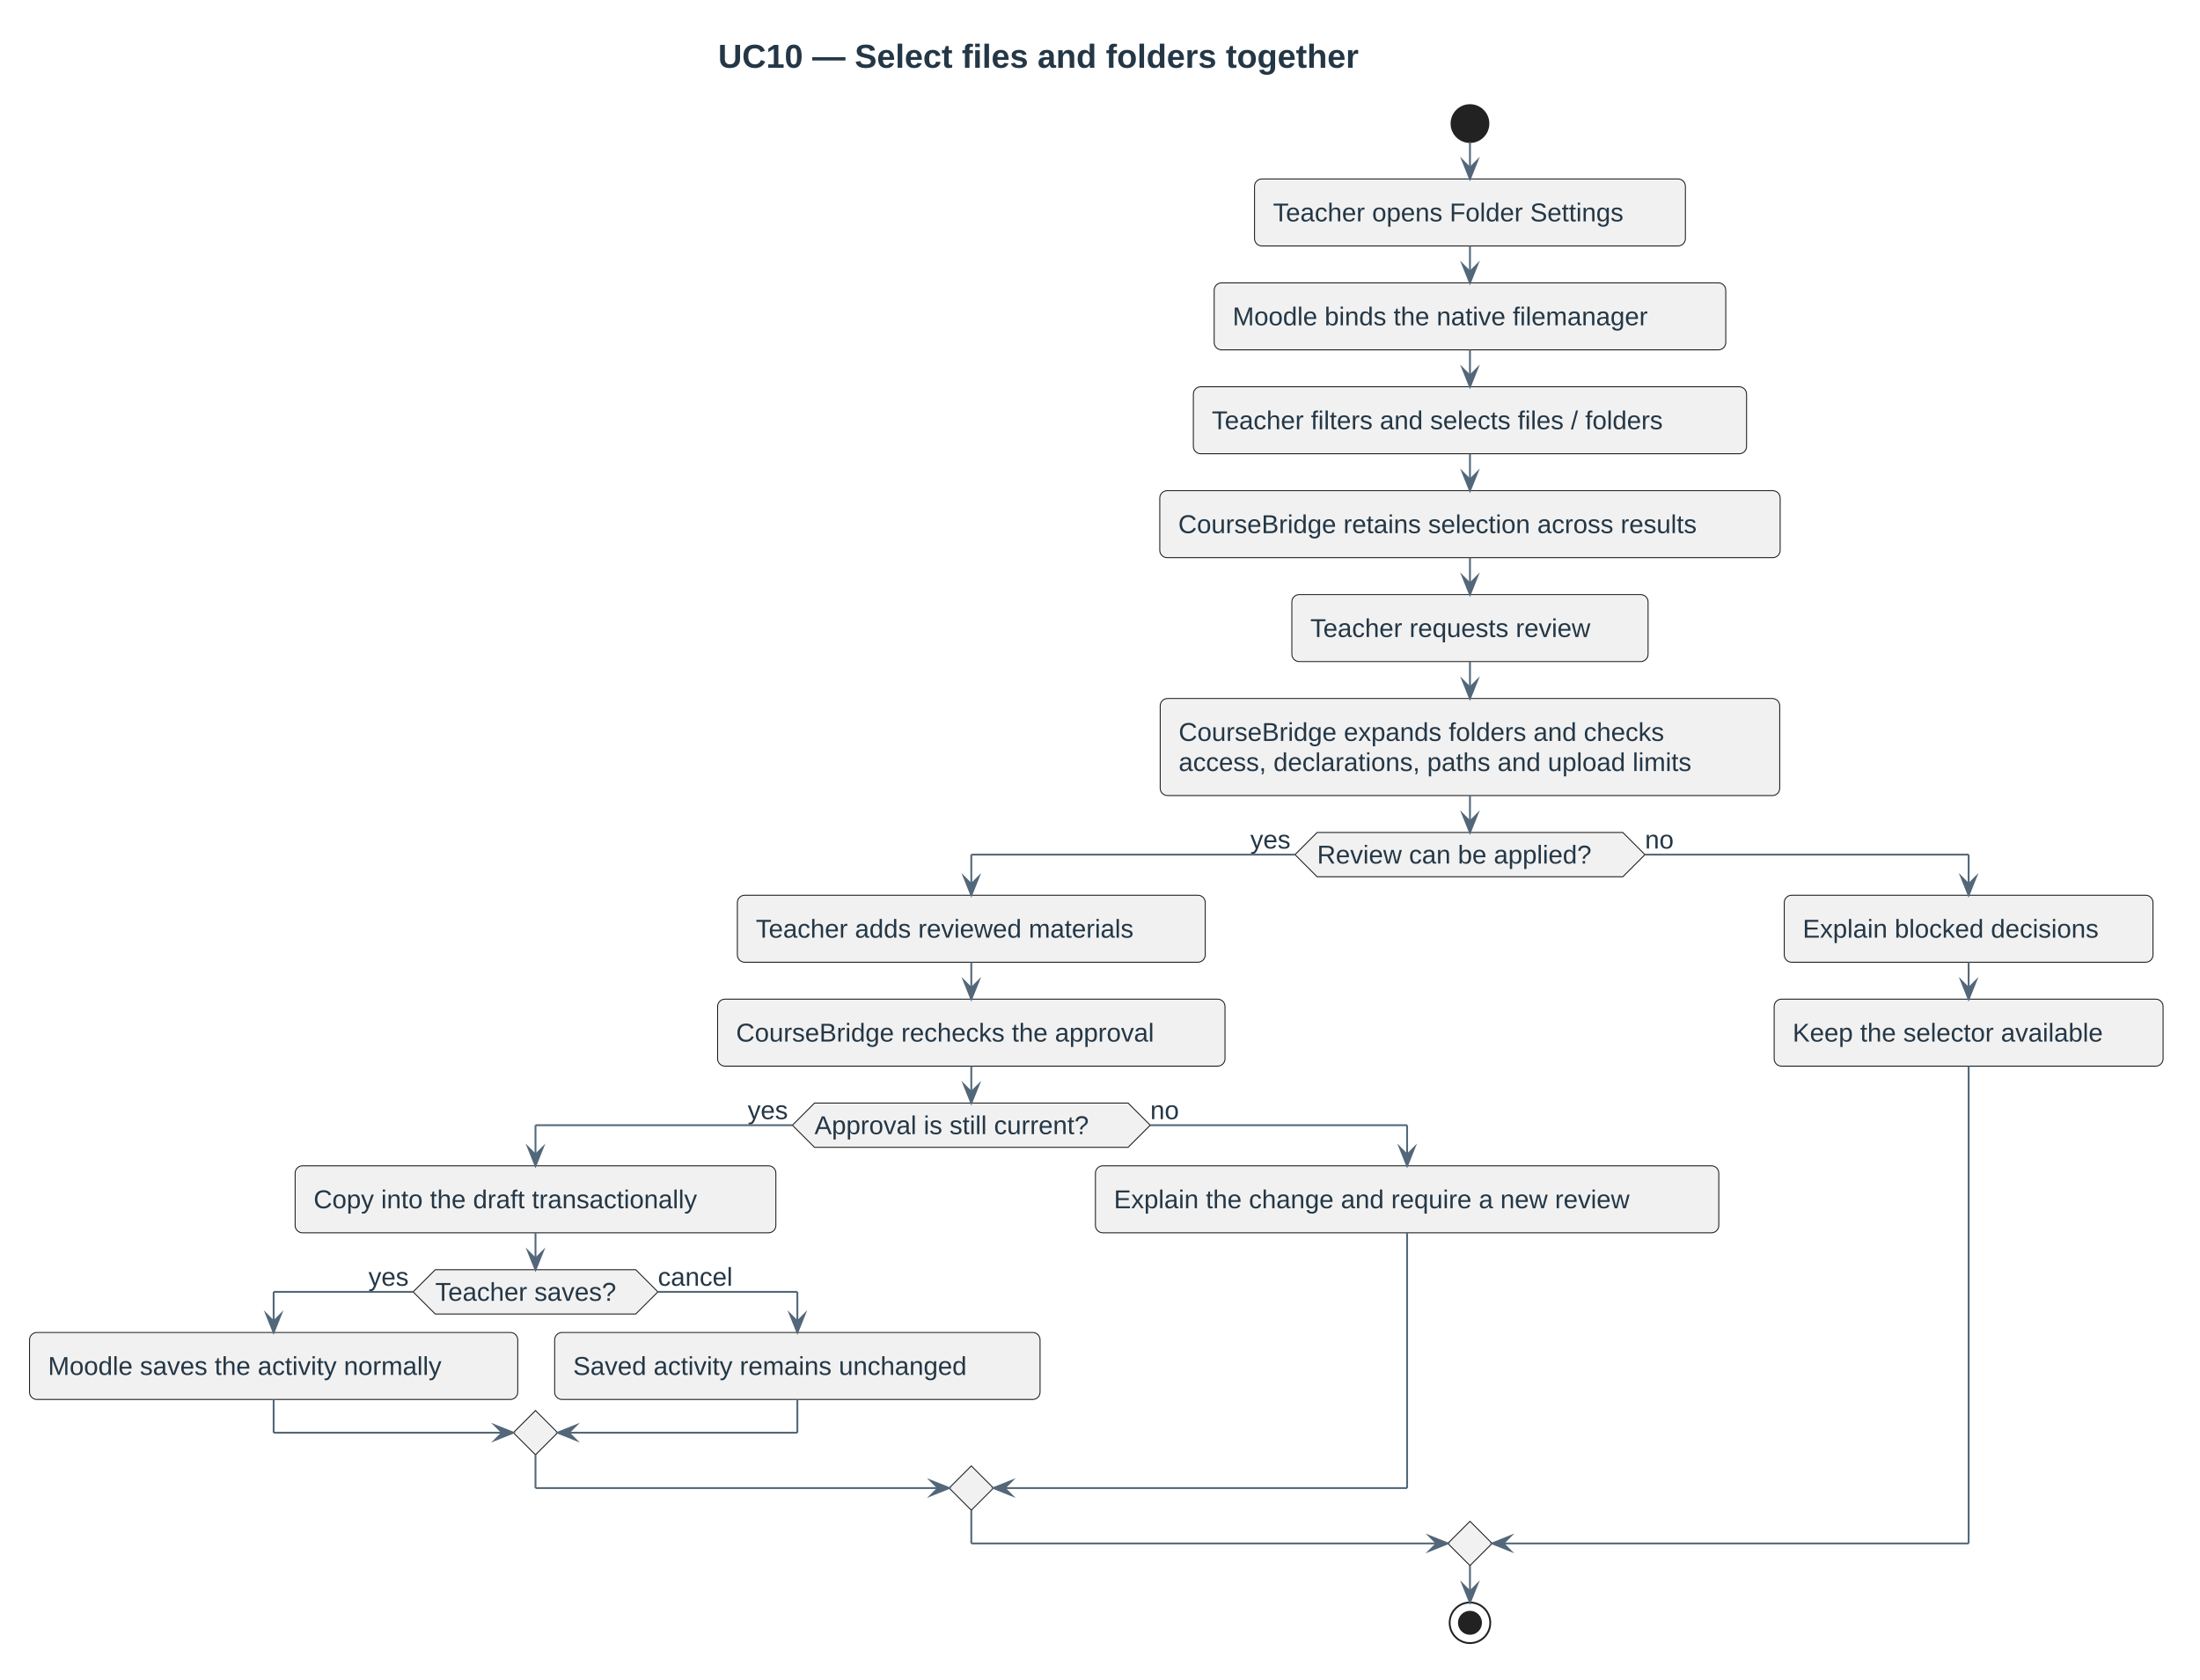
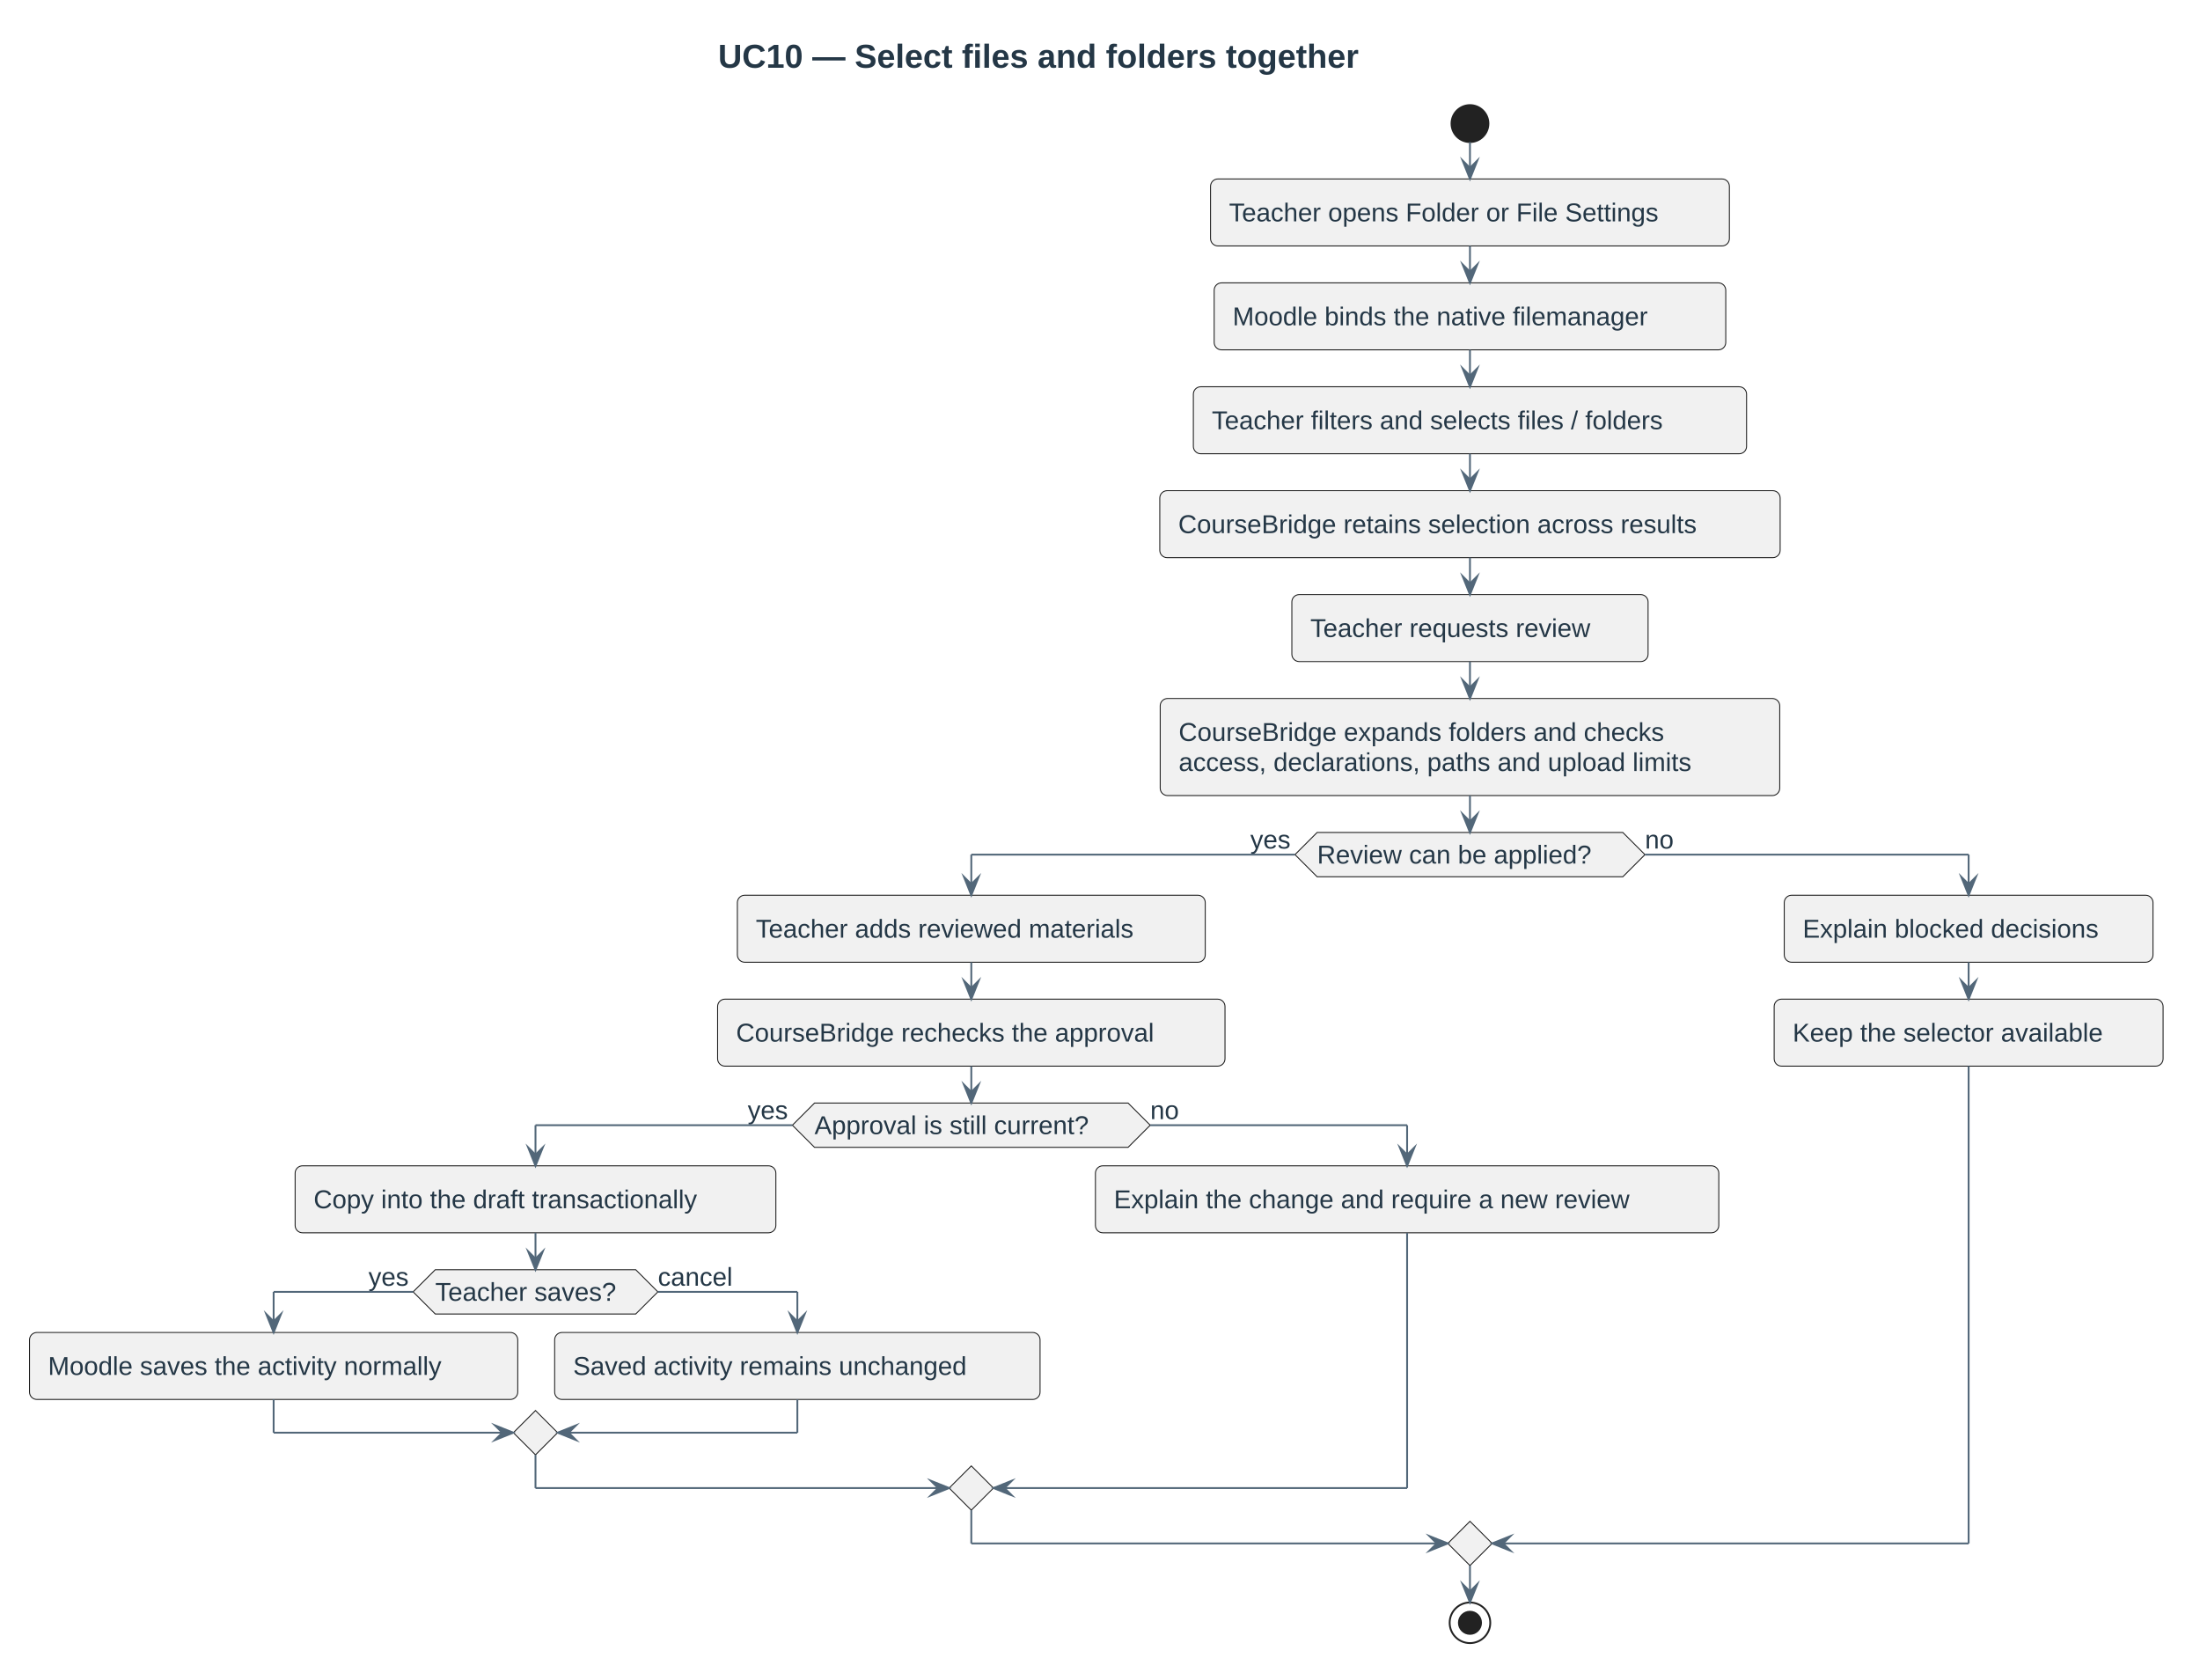
<svg xmlns="http://www.w3.org/2000/svg" version="1.1" data-diagram-type="ACTIVITY" style="width:1192px;height:910px;background:#FFFFFF;" width="1192px" height="910px" viewBox="0 0 1192 910" zoomAndPan="magnify" preserveAspectRatio="none" contentStyleType="text/css">
  <defs />
  <g font-family="sans-serif" lengthAdjust="spacing">
    <g class="title" data-source-line="2">
      <text x="389.074" y="36.708" fill="#243746" font-size="18" textLength="411.855" font-weight="700" font-family="Arial">UC10 — Select files and folders together</text>
    </g>
    <ellipse cx="796.454" cy="66.953" rx="10" ry="10" fill="#222" style="stroke:#222;stroke-width:1;" />
-     <rect x="679.728" y="96.953" width="233.452" height="36.297" fill="#F1F1F1" style="stroke:#181818;stroke-width:0.5;" rx="4" ry="4" />
-     <text x="689.728" y="119.948" fill="#243746" font-size="14" textLength="213.452" font-family="Arial">Teacher opens Folder Settings</text>
+     <rect x="655.895" y="96.953" width="281.119" height="36.297" fill="#F1F1F1" style="stroke:#181818;stroke-width:0.5;" rx="4" ry="4" />
+     <text x="665.895" y="119.948" fill="#243746" font-size="14" textLength="261.119" font-family="Arial">Teacher opens Folder or File Settings</text>
    <rect x="657.864" y="153.25" width="277.182" height="36.297" fill="#F1F1F1" style="stroke:#181818;stroke-width:0.5;" rx="4" ry="4" />
    <text x="667.864" y="176.245" fill="#243746" font-size="14" textLength="257.182" font-family="Arial">Moodle binds the native filemanager</text>
    <rect x="646.584" y="209.547" width="299.74" height="36.297" fill="#F1F1F1" style="stroke:#181818;stroke-width:0.5;" rx="4" ry="4" />
    <text x="656.584" y="232.542" fill="#243746" font-size="14" textLength="279.74" font-family="Arial">Teacher filters and selects files / folders</text>
    <rect x="628.391" y="265.844" width="336.128" height="36.297" fill="#F1F1F1" style="stroke:#181818;stroke-width:0.5;" rx="4" ry="4" />
    <text x="638.391" y="288.839" fill="#243746" font-size="14" textLength="316.128" font-family="Arial">CourseBridge retains selection across results</text>
    <rect x="699.949" y="322.141" width="193.011" height="36.297" fill="#F1F1F1" style="stroke:#181818;stroke-width:0.5;" rx="4" ry="4" />
    <text x="709.949" y="345.136" fill="#243746" font-size="14" textLength="173.011" font-family="Arial">Teacher requests review</text>
    <rect x="628.62" y="378.438" width="335.67" height="52.594" fill="#F1F1F1" style="stroke:#181818;stroke-width:0.5;" rx="4" ry="4" />
    <text x="638.62" y="401.433" fill="#243746" font-size="14" textLength="294.287" font-family="Arial">CourseBridge expands folders and checks</text>
    <text x="638.62" y="417.729" fill="#243746" font-size="14" textLength="315.67" font-family="Arial">access, declarations, paths and upload limits</text>
    <polygon points="713.634,451.031,879.275,451.031,891.275,463.031,879.275,475.031,713.634,475.031,701.634,463.031,713.634,451.031" fill="#F1F1F1" style="stroke:#181818;stroke-width:0.5;stroke-linejoin:miter;stroke-miterlimit:10;" />
    <text x="713.634" y="467.878" fill="#243746" font-size="14" textLength="165.642" font-family="Arial">Review can be applied?</text>
    <text x="677.441" y="459.729" fill="#243746" font-size="14" textLength="24.192" font-family="Arial">yes</text>
    <text x="891.275" y="459.729" fill="#243746" font-size="14" textLength="17.438" font-family="Arial">no</text>
    <rect x="399.513" y="485.031" width="253.516" height="36.297" fill="#F1F1F1" style="stroke:#181818;stroke-width:0.5;" rx="4" ry="4" />
    <text x="409.513" y="508.026" fill="#243746" font-size="14" textLength="233.516" font-family="Arial">Teacher adds reviewed materials</text>
    <rect x="388.811" y="541.328" width="274.919" height="36.297" fill="#F1F1F1" style="stroke:#181818;stroke-width:0.5;" rx="4" ry="4" />
    <text x="398.811" y="564.323" fill="#243746" font-size="14" textLength="254.919" font-family="Arial">CourseBridge rechecks the approval</text>
    <polygon points="441.321,597.625,611.221,597.625,623.221,609.625,611.221,621.625,441.321,621.625,429.321,609.625,441.321,597.625" fill="#F1F1F1" style="stroke:#181818;stroke-width:0.5;stroke-linejoin:miter;stroke-miterlimit:10;" />
    <text x="441.321" y="614.472" fill="#243746" font-size="14" textLength="169.9" font-family="Arial">Approval is still current?</text>
    <text x="405.128" y="606.323" fill="#243746" font-size="14" textLength="24.192" font-family="Arial">yes</text>
    <text x="623.221" y="606.323" fill="#243746" font-size="14" textLength="17.438" font-family="Arial">no</text>
    <rect x="159.905" y="631.625" width="260.475" height="36.297" fill="#F1F1F1" style="stroke:#181818;stroke-width:0.5;" rx="4" ry="4" />
    <text x="169.905" y="654.62" fill="#243746" font-size="14" textLength="240.475" font-family="Arial">Copy into the draft transactionally</text>
    <polygon points="235.827,687.922,344.457,687.922,356.457,699.922,344.457,711.922,235.827,711.922,223.827,699.922,235.827,687.922" fill="#F1F1F1" style="stroke:#181818;stroke-width:0.5;stroke-linejoin:miter;stroke-miterlimit:10;" />
    <text x="235.827" y="704.769" fill="#243746" font-size="14" textLength="108.63" font-family="Arial">Teacher saves?</text>
    <text x="199.635" y="696.62" fill="#243746" font-size="14" textLength="24.192" font-family="Arial">yes</text>
    <text x="356.457" y="696.62" fill="#243746" font-size="14" textLength="45.35" font-family="Arial">cancel</text>
    <rect x="16" y="721.922" width="264.521" height="36.297" fill="#F1F1F1" style="stroke:#181818;stroke-width:0.5;" rx="4" ry="4" />
    <text x="26" y="744.917" fill="#243746" font-size="14" textLength="244.521" font-family="Arial">Moodle saves the activity normally</text>
    <rect x="300.521" y="721.922" width="263.004" height="36.297" fill="#F1F1F1" style="stroke:#181818;stroke-width:0.5;" rx="4" ry="4" />
    <text x="310.521" y="744.917" fill="#243746" font-size="14" textLength="243.004" font-family="Arial">Saved activity remains unchanged</text>
    <polygon points="290.142,764.219,302.142,776.219,290.142,788.219,278.142,776.219,290.142,764.219" fill="#F1F1F1" style="stroke:#181818;stroke-width:0.5;stroke-linejoin:miter;stroke-miterlimit:10;" />
    <rect x="593.525" y="631.625" width="337.748" height="36.297" fill="#F1F1F1" style="stroke:#181818;stroke-width:0.5;" rx="4" ry="4" />
    <text x="603.525" y="654.62" fill="#243746" font-size="14" textLength="317.748" font-family="Arial">Explain the change and require a new review</text>
    <polygon points="526.271,794.219,538.271,806.219,526.271,818.219,514.271,806.219,526.271,794.219" fill="#F1F1F1" style="stroke:#181818;stroke-width:0.5;stroke-linejoin:miter;stroke-miterlimit:10;" />
    <rect x="966.739" y="485.031" width="199.799" height="36.297" fill="#F1F1F1" style="stroke:#181818;stroke-width:0.5;" rx="4" ry="4" />
    <text x="976.739" y="508.026" fill="#243746" font-size="14" textLength="179.799" font-family="Arial">Explain blocked decisions</text>
    <rect x="961.273" y="541.328" width="210.729" height="36.297" fill="#F1F1F1" style="stroke:#181818;stroke-width:0.5;" rx="4" ry="4" />
    <text x="971.273" y="564.323" fill="#243746" font-size="14" textLength="190.729" font-family="Arial">Keep the selector available</text>
    <polygon points="796.454,824.219,808.454,836.219,796.454,848.219,784.454,836.219,796.454,824.219" fill="#F1F1F1" style="stroke:#181818;stroke-width:0.5;stroke-linejoin:miter;stroke-miterlimit:10;" />
    <ellipse cx="796.454" cy="879.219" rx="11" ry="11" fill="none" style="stroke:#222;stroke-width:1;" />
    <ellipse cx="796.454" cy="879.219" rx="6" ry="6" fill="#222" style="stroke:#222;stroke-width:1;" />
    <line x1="796.454" y1="76.953" x2="796.454" y2="96.953" style="stroke:#526779;stroke-width:1;" />
    <polygon points="792.454,86.953,796.454,96.953,800.454,86.953,796.454,90.953" fill="#526779" style="stroke:#526779;stroke-width:1;stroke-linejoin:miter;stroke-miterlimit:10;" />
    <line x1="796.454" y1="133.25" x2="796.454" y2="153.25" style="stroke:#526779;stroke-width:1;" />
    <polygon points="792.454,143.25,796.454,153.25,800.454,143.25,796.454,147.25" fill="#526779" style="stroke:#526779;stroke-width:1;stroke-linejoin:miter;stroke-miterlimit:10;" />
    <line x1="796.454" y1="189.547" x2="796.454" y2="209.547" style="stroke:#526779;stroke-width:1;" />
    <polygon points="792.454,199.547,796.454,209.547,800.454,199.547,796.454,203.547" fill="#526779" style="stroke:#526779;stroke-width:1;stroke-linejoin:miter;stroke-miterlimit:10;" />
    <line x1="796.454" y1="245.844" x2="796.454" y2="265.844" style="stroke:#526779;stroke-width:1;" />
    <polygon points="792.454,255.844,796.454,265.844,800.454,255.844,796.454,259.844" fill="#526779" style="stroke:#526779;stroke-width:1;stroke-linejoin:miter;stroke-miterlimit:10;" />
    <line x1="796.454" y1="302.141" x2="796.454" y2="322.141" style="stroke:#526779;stroke-width:1;" />
    <polygon points="792.454,312.141,796.454,322.141,800.454,312.141,796.454,316.141" fill="#526779" style="stroke:#526779;stroke-width:1;stroke-linejoin:miter;stroke-miterlimit:10;" />
    <line x1="796.454" y1="358.438" x2="796.454" y2="378.438" style="stroke:#526779;stroke-width:1;" />
    <polygon points="792.454,368.438,796.454,378.438,800.454,368.438,796.454,372.438" fill="#526779" style="stroke:#526779;stroke-width:1;stroke-linejoin:miter;stroke-miterlimit:10;" />
    <line x1="526.271" y1="521.328" x2="526.271" y2="541.328" style="stroke:#526779;stroke-width:1;" />
    <polygon points="522.271,531.328,526.271,541.328,530.271,531.328,526.271,535.328" fill="#526779" style="stroke:#526779;stroke-width:1;stroke-linejoin:miter;stroke-miterlimit:10;" />
    <line x1="223.827" y1="699.922" x2="148.261" y2="699.922" style="stroke:#526779;stroke-width:1;" />
    <line x1="148.261" y1="699.922" x2="148.261" y2="721.922" style="stroke:#526779;stroke-width:1;" />
    <polygon points="144.261,711.922,148.261,721.922,152.261,711.922,148.261,715.922" fill="#526779" style="stroke:#526779;stroke-width:1;stroke-linejoin:miter;stroke-miterlimit:10;" />
    <line x1="356.457" y1="699.922" x2="432.023" y2="699.922" style="stroke:#526779;stroke-width:1;" />
    <line x1="432.023" y1="699.922" x2="432.023" y2="721.922" style="stroke:#526779;stroke-width:1;" />
    <polygon points="428.023,711.922,432.023,721.922,436.023,711.922,432.023,715.922" fill="#526779" style="stroke:#526779;stroke-width:1;stroke-linejoin:miter;stroke-miterlimit:10;" />
    <line x1="148.261" y1="758.219" x2="148.261" y2="776.219" style="stroke:#526779;stroke-width:1;" />
    <line x1="148.261" y1="776.219" x2="278.142" y2="776.219" style="stroke:#526779;stroke-width:1;" />
    <polygon points="268.142,772.219,278.142,776.219,268.142,780.219,272.142,776.219" fill="#526779" style="stroke:#526779;stroke-width:1;stroke-linejoin:miter;stroke-miterlimit:10;" />
    <line x1="432.023" y1="758.219" x2="432.023" y2="776.219" style="stroke:#526779;stroke-width:1;" />
    <line x1="432.023" y1="776.219" x2="302.142" y2="776.219" style="stroke:#526779;stroke-width:1;" />
    <polygon points="312.142,772.219,302.142,776.219,312.142,780.219,308.142,776.219" fill="#526779" style="stroke:#526779;stroke-width:1;stroke-linejoin:miter;stroke-miterlimit:10;" />
    <line x1="290.142" y1="667.922" x2="290.142" y2="687.922" style="stroke:#526779;stroke-width:1;" />
    <polygon points="286.142,677.922,290.142,687.922,294.142,677.922,290.142,681.922" fill="#526779" style="stroke:#526779;stroke-width:1;stroke-linejoin:miter;stroke-miterlimit:10;" />
    <line x1="429.321" y1="609.625" x2="290.142" y2="609.625" style="stroke:#526779;stroke-width:1;" />
    <line x1="290.142" y1="609.625" x2="290.142" y2="631.625" style="stroke:#526779;stroke-width:1;" />
    <polygon points="286.142,621.625,290.142,631.625,294.142,621.625,290.142,625.625" fill="#526779" style="stroke:#526779;stroke-width:1;stroke-linejoin:miter;stroke-miterlimit:10;" />
    <line x1="623.221" y1="609.625" x2="762.399" y2="609.625" style="stroke:#526779;stroke-width:1;" />
    <line x1="762.399" y1="609.625" x2="762.399" y2="631.625" style="stroke:#526779;stroke-width:1;" />
    <polygon points="758.399,621.625,762.399,631.625,766.399,621.625,762.399,625.625" fill="#526779" style="stroke:#526779;stroke-width:1;stroke-linejoin:miter;stroke-miterlimit:10;" />
    <line x1="290.142" y1="788.219" x2="290.142" y2="806.219" style="stroke:#526779;stroke-width:1;" />
    <line x1="290.142" y1="806.219" x2="514.271" y2="806.219" style="stroke:#526779;stroke-width:1;" />
    <polygon points="504.271,802.219,514.271,806.219,504.271,810.219,508.271,806.219" fill="#526779" style="stroke:#526779;stroke-width:1;stroke-linejoin:miter;stroke-miterlimit:10;" />
    <line x1="762.399" y1="667.922" x2="762.399" y2="806.219" style="stroke:#526779;stroke-width:1;" />
    <line x1="762.399" y1="806.219" x2="538.271" y2="806.219" style="stroke:#526779;stroke-width:1;" />
    <polygon points="548.271,802.219,538.271,806.219,548.271,810.219,544.271,806.219" fill="#526779" style="stroke:#526779;stroke-width:1;stroke-linejoin:miter;stroke-miterlimit:10;" />
    <line x1="526.271" y1="577.625" x2="526.271" y2="597.625" style="stroke:#526779;stroke-width:1;" />
    <polygon points="522.271,587.625,526.271,597.625,530.271,587.625,526.271,591.625" fill="#526779" style="stroke:#526779;stroke-width:1;stroke-linejoin:miter;stroke-miterlimit:10;" />
    <line x1="1066.638" y1="521.328" x2="1066.638" y2="541.328" style="stroke:#526779;stroke-width:1;" />
    <polygon points="1062.638,531.328,1066.638,541.328,1070.638,531.328,1066.638,535.328" fill="#526779" style="stroke:#526779;stroke-width:1;stroke-linejoin:miter;stroke-miterlimit:10;" />
    <line x1="701.634" y1="463.031" x2="526.271" y2="463.031" style="stroke:#526779;stroke-width:1;" />
    <line x1="526.271" y1="463.031" x2="526.271" y2="485.031" style="stroke:#526779;stroke-width:1;" />
    <polygon points="522.271,475.031,526.271,485.031,530.271,475.031,526.271,479.031" fill="#526779" style="stroke:#526779;stroke-width:1;stroke-linejoin:miter;stroke-miterlimit:10;" />
    <line x1="891.275" y1="463.031" x2="1066.638" y2="463.031" style="stroke:#526779;stroke-width:1;" />
    <line x1="1066.638" y1="463.031" x2="1066.638" y2="485.031" style="stroke:#526779;stroke-width:1;" />
    <polygon points="1062.638,475.031,1066.638,485.031,1070.638,475.031,1066.638,479.031" fill="#526779" style="stroke:#526779;stroke-width:1;stroke-linejoin:miter;stroke-miterlimit:10;" />
    <line x1="526.271" y1="818.219" x2="526.271" y2="836.219" style="stroke:#526779;stroke-width:1;" />
    <line x1="526.271" y1="836.219" x2="784.454" y2="836.219" style="stroke:#526779;stroke-width:1;" />
    <polygon points="774.454,832.219,784.454,836.219,774.454,840.219,778.454,836.219" fill="#526779" style="stroke:#526779;stroke-width:1;stroke-linejoin:miter;stroke-miterlimit:10;" />
    <line x1="1066.638" y1="577.625" x2="1066.638" y2="836.219" style="stroke:#526779;stroke-width:1;" />
    <line x1="1066.638" y1="836.219" x2="808.454" y2="836.219" style="stroke:#526779;stroke-width:1;" />
    <polygon points="818.454,832.219,808.454,836.219,818.454,840.219,814.454,836.219" fill="#526779" style="stroke:#526779;stroke-width:1;stroke-linejoin:miter;stroke-miterlimit:10;" />
    <line x1="796.454" y1="431.031" x2="796.454" y2="451.031" style="stroke:#526779;stroke-width:1;" />
    <polygon points="792.454,441.031,796.454,451.031,800.454,441.031,796.454,445.031" fill="#526779" style="stroke:#526779;stroke-width:1;stroke-linejoin:miter;stroke-miterlimit:10;" />
    <line x1="796.454" y1="848.219" x2="796.454" y2="868.219" style="stroke:#526779;stroke-width:1;" />
    <polygon points="792.454,858.219,796.454,868.219,800.454,858.219,796.454,862.219" fill="#526779" style="stroke:#526779;stroke-width:1;stroke-linejoin:miter;stroke-miterlimit:10;" />
  </g>
</svg>
